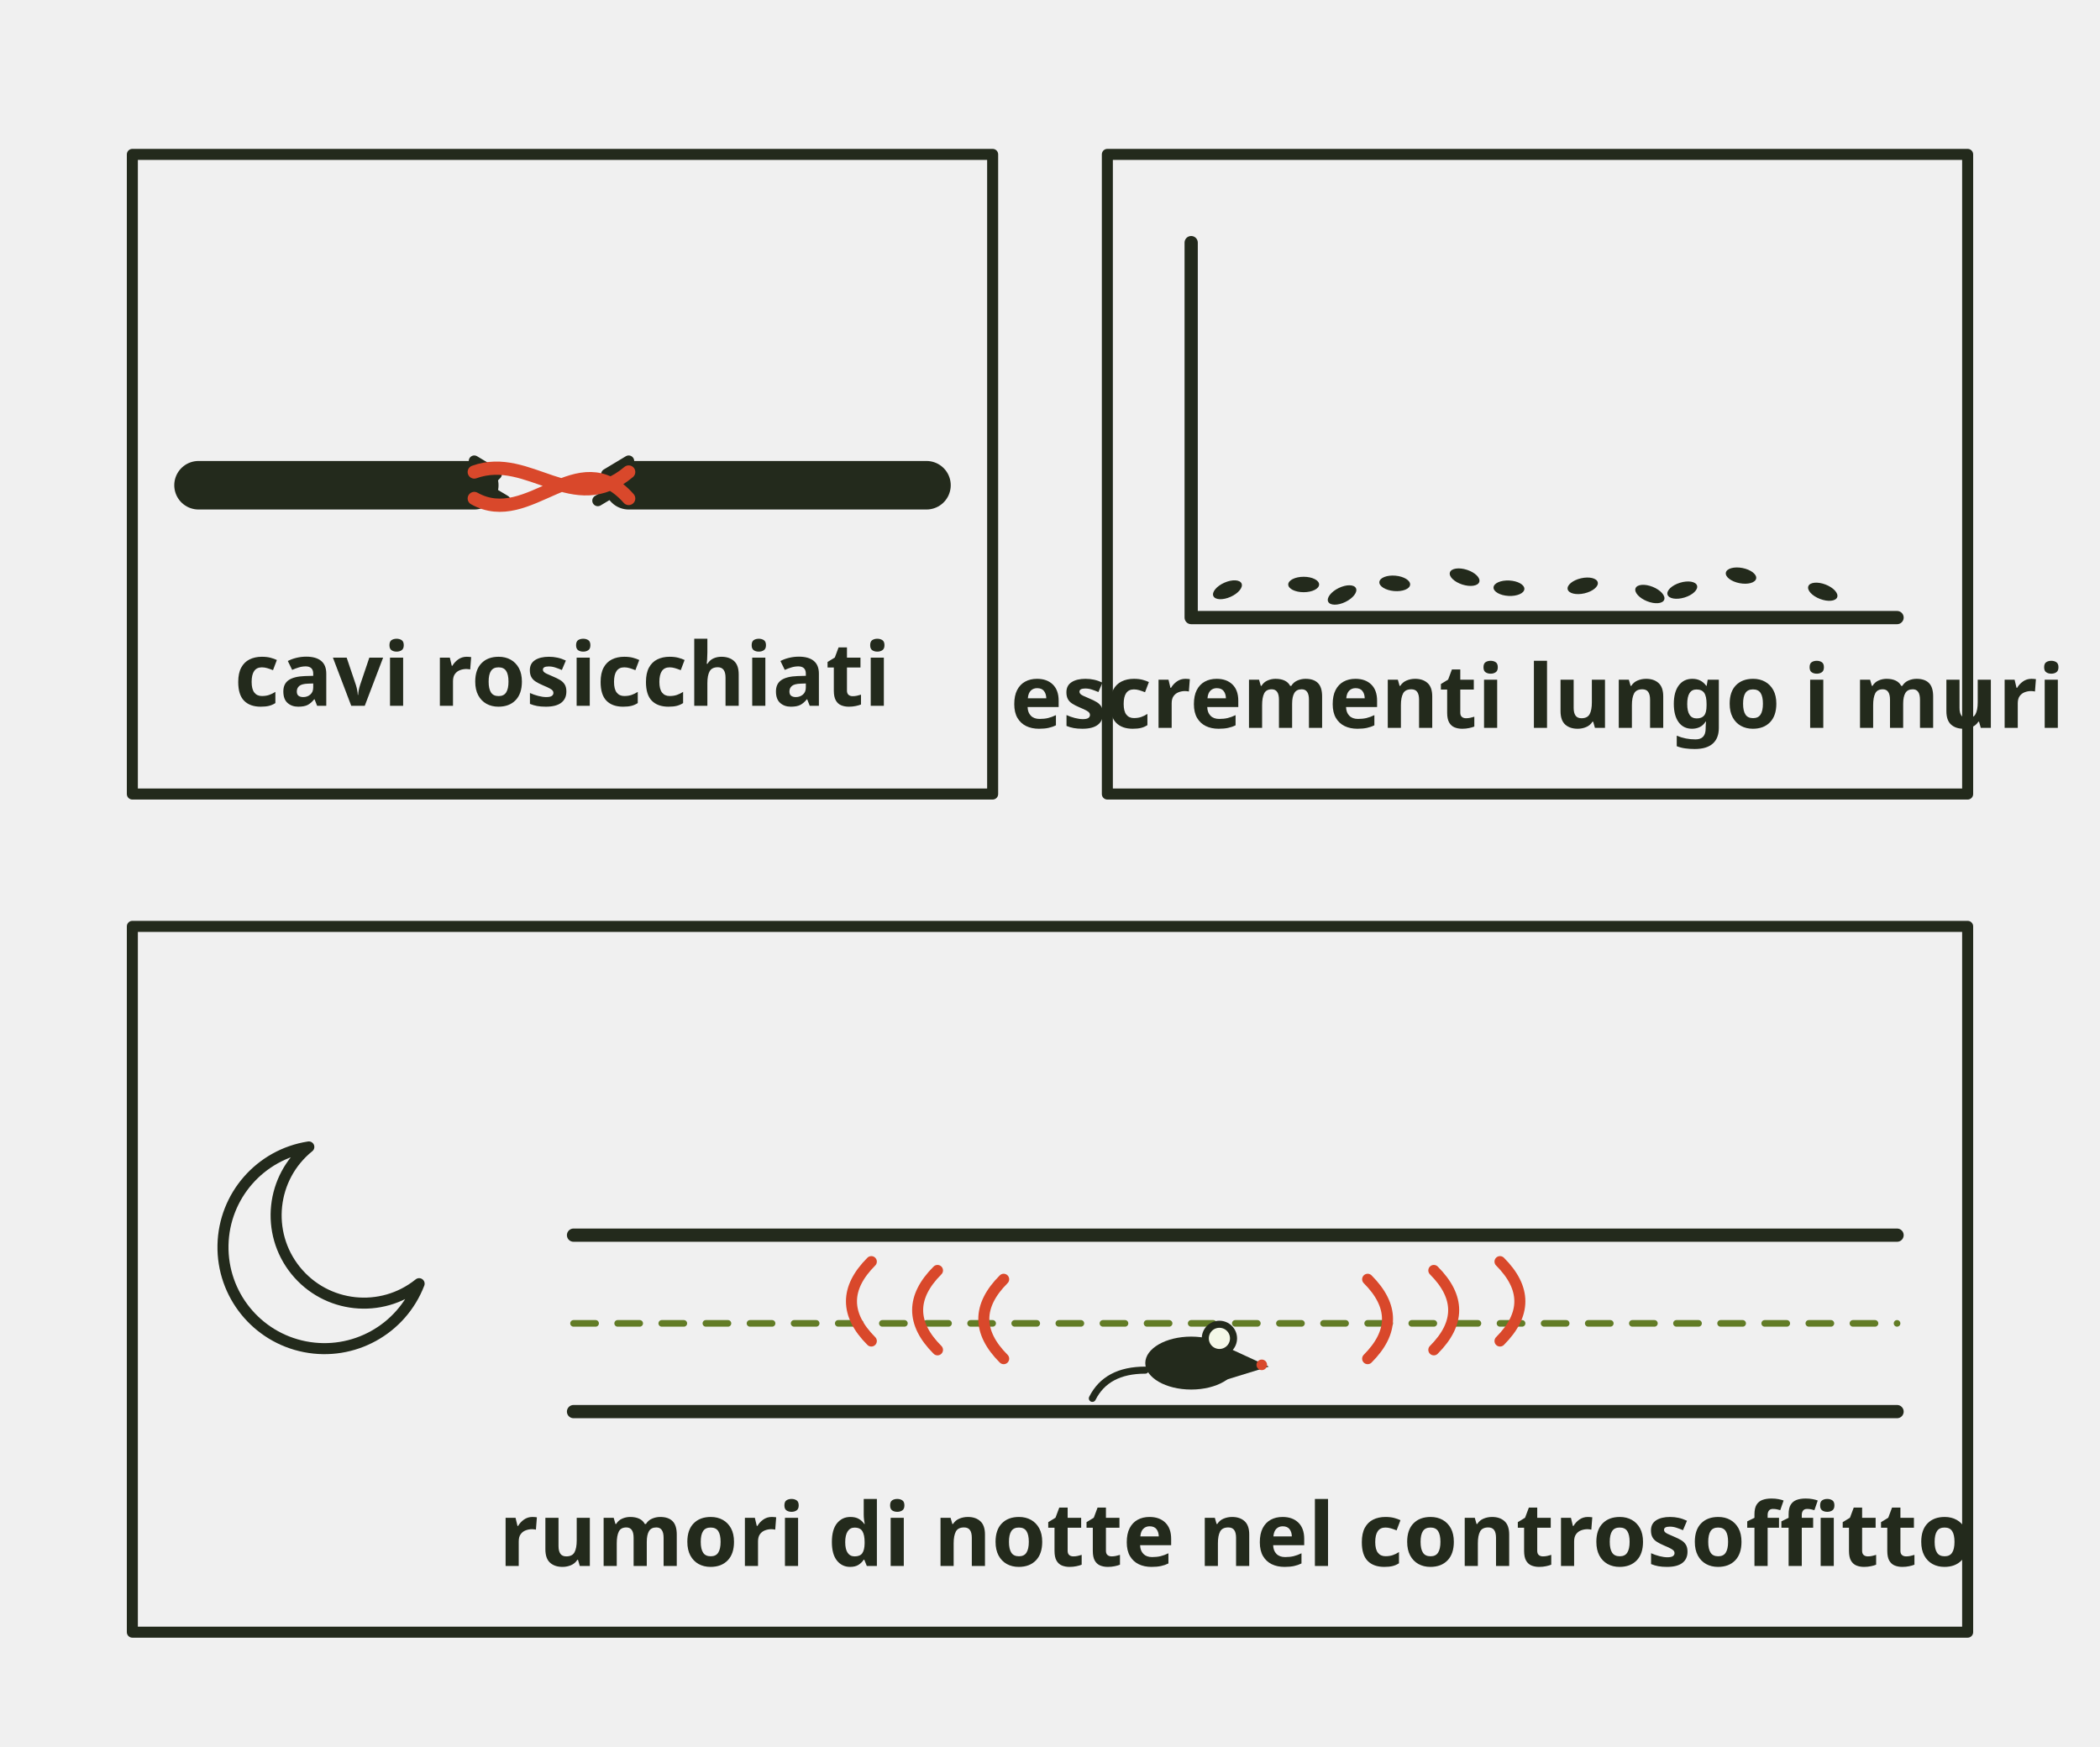
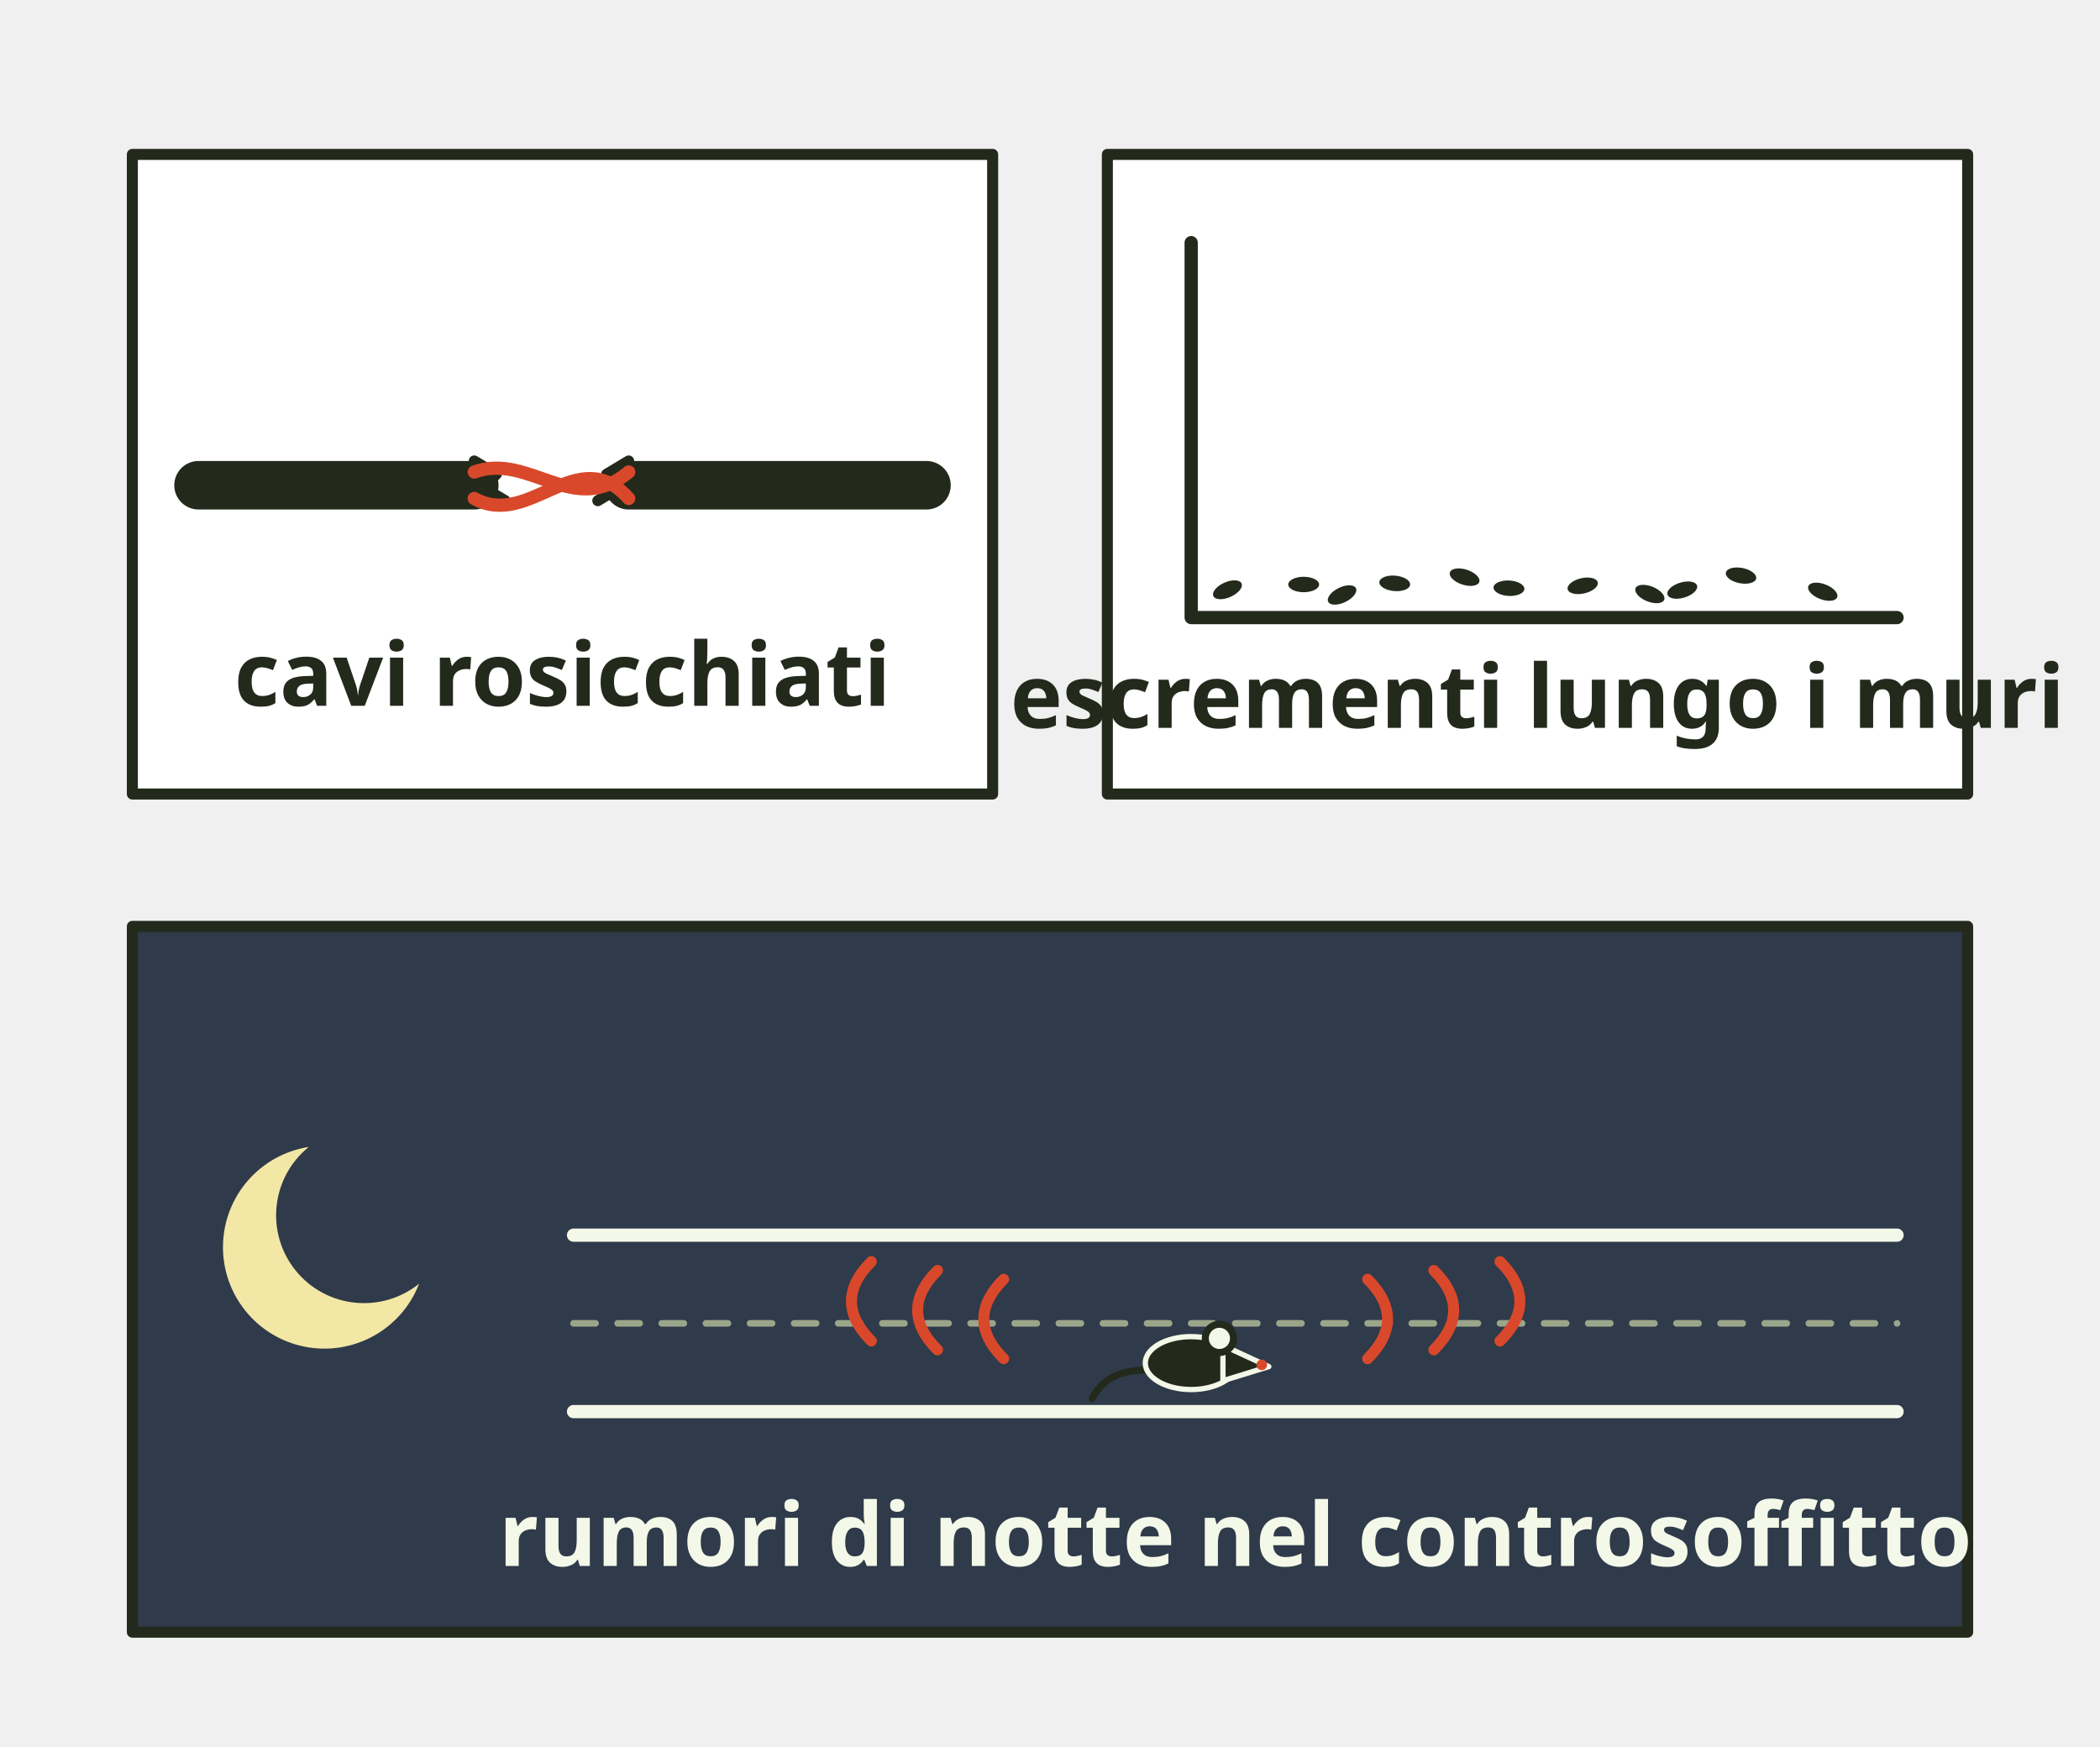
<svg xmlns="http://www.w3.org/2000/svg" viewBox="0 0 952 792" font-family="Barlow Condensed" font-weight="800" stroke-linecap="round" stroke-linejoin="round">
+   <g class="f" data-t="0.2">
+     <rect x="60" y="70" width="390" height="290" fill="#fff" />
+     <rect x="502" y="70" width="390" height="290" fill="#fff" />
+     <rect x="60" y="420" width="832" height="320" fill="#2f3a4a" />
+   </g>
  <path class="d" data-t="0" data-v="0.6" d="M60 70 H450 V360 H60 Z" fill="none" stroke="#232a1c" stroke-width="5" />
  <path class="d" data-t="0.15" data-v="0.6" d="M502 70 H892 V360 H502 Z" fill="none" stroke="#232a1c" stroke-width="5" />
  <path class="d" data-t="0.3" data-v="0.6" d="M60 420 H892 V740 H60 Z" fill="none" stroke="#232a1c" stroke-width="5" />
  <path class="d" data-t="0.6" data-v="0.4" d="M90 220 H215" fill="none" stroke="#232a1c" stroke-width="22" />
  <path class="d" data-t="0.6" data-v="0.4" d="M285 220 H420" fill="none" stroke="#232a1c" stroke-width="22" />
  <g class="f" data-t="1.0">
    <path d="M215 209 l10 6 l-6 6 l10 6 M285 209 l-10 6 l6 6 l-10 6" stroke="#232a1c" stroke-width="5" fill="none" />
    <path d="M215 214 C 240 205 260 235 285 214 M215 226 C 240 240 262 200 285 226" stroke="#d9482b" stroke-width="6" fill="none" />
  </g>
  <g class="f" data-t="1.2">
    <text x="255" y="320" font-size="40" fill="#232a1c" text-anchor="middle">cavi rosicchiati</text>
  </g>
  <path class="d" data-t="0.7" data-v="0.7" d="M540 110 V280 H860" fill="none" stroke="#232a1c" stroke-width="6" />
  <g class="f" data-t="1.6">
    <ellipse cx="557" cy="266" rx="7" ry="3.5" transform="rotate(-24 560 268)" fill="#232a1c" />
    <ellipse cx="591" cy="265" rx="7" ry="3.5" transform="rotate(0 586 268)" fill="#232a1c" />
    <ellipse cx="608" cy="268" rx="7" ry="3.5" transform="rotate(-26 612 268)" fill="#232a1c" />
    <ellipse cx="632" cy="265" rx="7" ry="3.5" transform="rotate(5 638 268)" fill="#232a1c" />
    <ellipse cx="662" cy="262" rx="7" ry="3.5" transform="rotate(18 664 268)" fill="#232a1c" />
    <ellipse cx="684" cy="267" rx="7" ry="3.5" transform="rotate(3 690 268)" fill="#232a1c" />
    <ellipse cx="718" cy="266" rx="7" ry="3.5" transform="rotate(-13 716 268)" fill="#232a1c" />
    <ellipse cx="748" cy="267" rx="7" ry="3.5" transform="rotate(22 742 268)" fill="#232a1c" />
    <ellipse cx="763" cy="266" rx="7" ry="3.5" transform="rotate(-17 768 268)" fill="#232a1c" />
    <ellipse cx="788" cy="262" rx="7" ry="3.5" transform="rotate(11 794 268)" fill="#232a1c" />
    <ellipse cx="826" cy="266" rx="7" ry="3.5" transform="rotate(21 820 268)" fill="#232a1c" />
  </g>
  <g class="f" data-t="1.8">
    <text x="697" y="330" font-size="40" fill="#232a1c" text-anchor="middle">escrementi lungo i muri</text>
  </g>
-   <path class="d" data-t="2.3" data-v="0.5" d="M140 520 a46 46 0 1 0 50 62 a36 36 0 1 1 -50 -62 Z" fill="none" stroke="#232a1c" stroke-width="5" />
-   <path class="d" data-t="2.4" data-v="0.6" d="M260 560 H860 M260 640 H860" fill="none" stroke="#232a1c" stroke-width="6" />
+   <g class="f" data-t="2.3">
+     <path d="M140 520 a46 46 0 1 0 50 62 a36 36 0 1 1 -50 -62 Z" fill="#f3e7a6" />
+   </g>
+   <path class="d" data-t="2.4" data-v="0.6" d="M260 560 H860 M260 640 H860" fill="none" stroke="#f4f8e8" stroke-width="6" />
  <g class="f" data-t="2.6">
-     <line x1="260" y1="600" x2="860" y2="600" stroke="#627c26" stroke-width="3" stroke-dasharray="10 10" />
+     <line x1="260" y1="600" x2="860" y2="600" stroke="#9aa58a" stroke-width="3" stroke-dasharray="10 10" />
  </g>
  <g class="f" data-t="2.9">
    <g transform="translate(540 618) scale(0.8 0.8)">
      <path d="M-26 4 q-22 0 -30 16" fill="none" stroke="#232a1c" stroke-width="4" />
-       <ellipse cx="0" cy="0" rx="26" ry="15" fill="#232a1c" />
-       <path d="M18 -10 L44 2 L18 10 Z" fill="#232a1c" />
+       <ellipse cx="0" cy="0" rx="26" ry="15" fill="#232a1c" stroke="#f4f8e8" stroke-width="3" />
+       <path d="M18 -10 L44 2 L18 10 Z" fill="#232a1c" stroke="#f4f8e8" stroke-width="3" />
      <circle cx="16" cy="-14" r="8" fill="#f4f8e8" stroke="#232a1c" stroke-width="4" />
      <circle cx="40" cy="1" r="3" fill="#d9482b" />
    </g>
  </g>
  <g class="f" data-t="3.2">
    <path d="M620 580 q 18 18 0 36" fill="none" stroke="#d9482b" stroke-width="5" />
    <path d="M650 576 q 18 18 0 36" fill="none" stroke="#d9482b" stroke-width="5" />
    <path d="M680 572 q 18 18 0 36" fill="none" stroke="#d9482b" stroke-width="5" />
    <path d="M455 580 q -18 18 0 36" fill="none" stroke="#d9482b" stroke-width="5" />
    <path d="M425 576 q -18 18 0 36" fill="none" stroke="#d9482b" stroke-width="5" />
    <path d="M395 572 q -18 18 0 36" fill="none" stroke="#d9482b" stroke-width="5" />
  </g>
  <g class="f" data-t="3.4">
-     <text x="560" y="710" font-size="40" fill="#232a1c" text-anchor="middle">rumori di notte nel controsoffitto</text>
+     <text x="560" y="710" font-size="40" fill="#f4f8e8" text-anchor="middle">rumori di notte nel controsoffitto</text>
  </g>
</svg>
